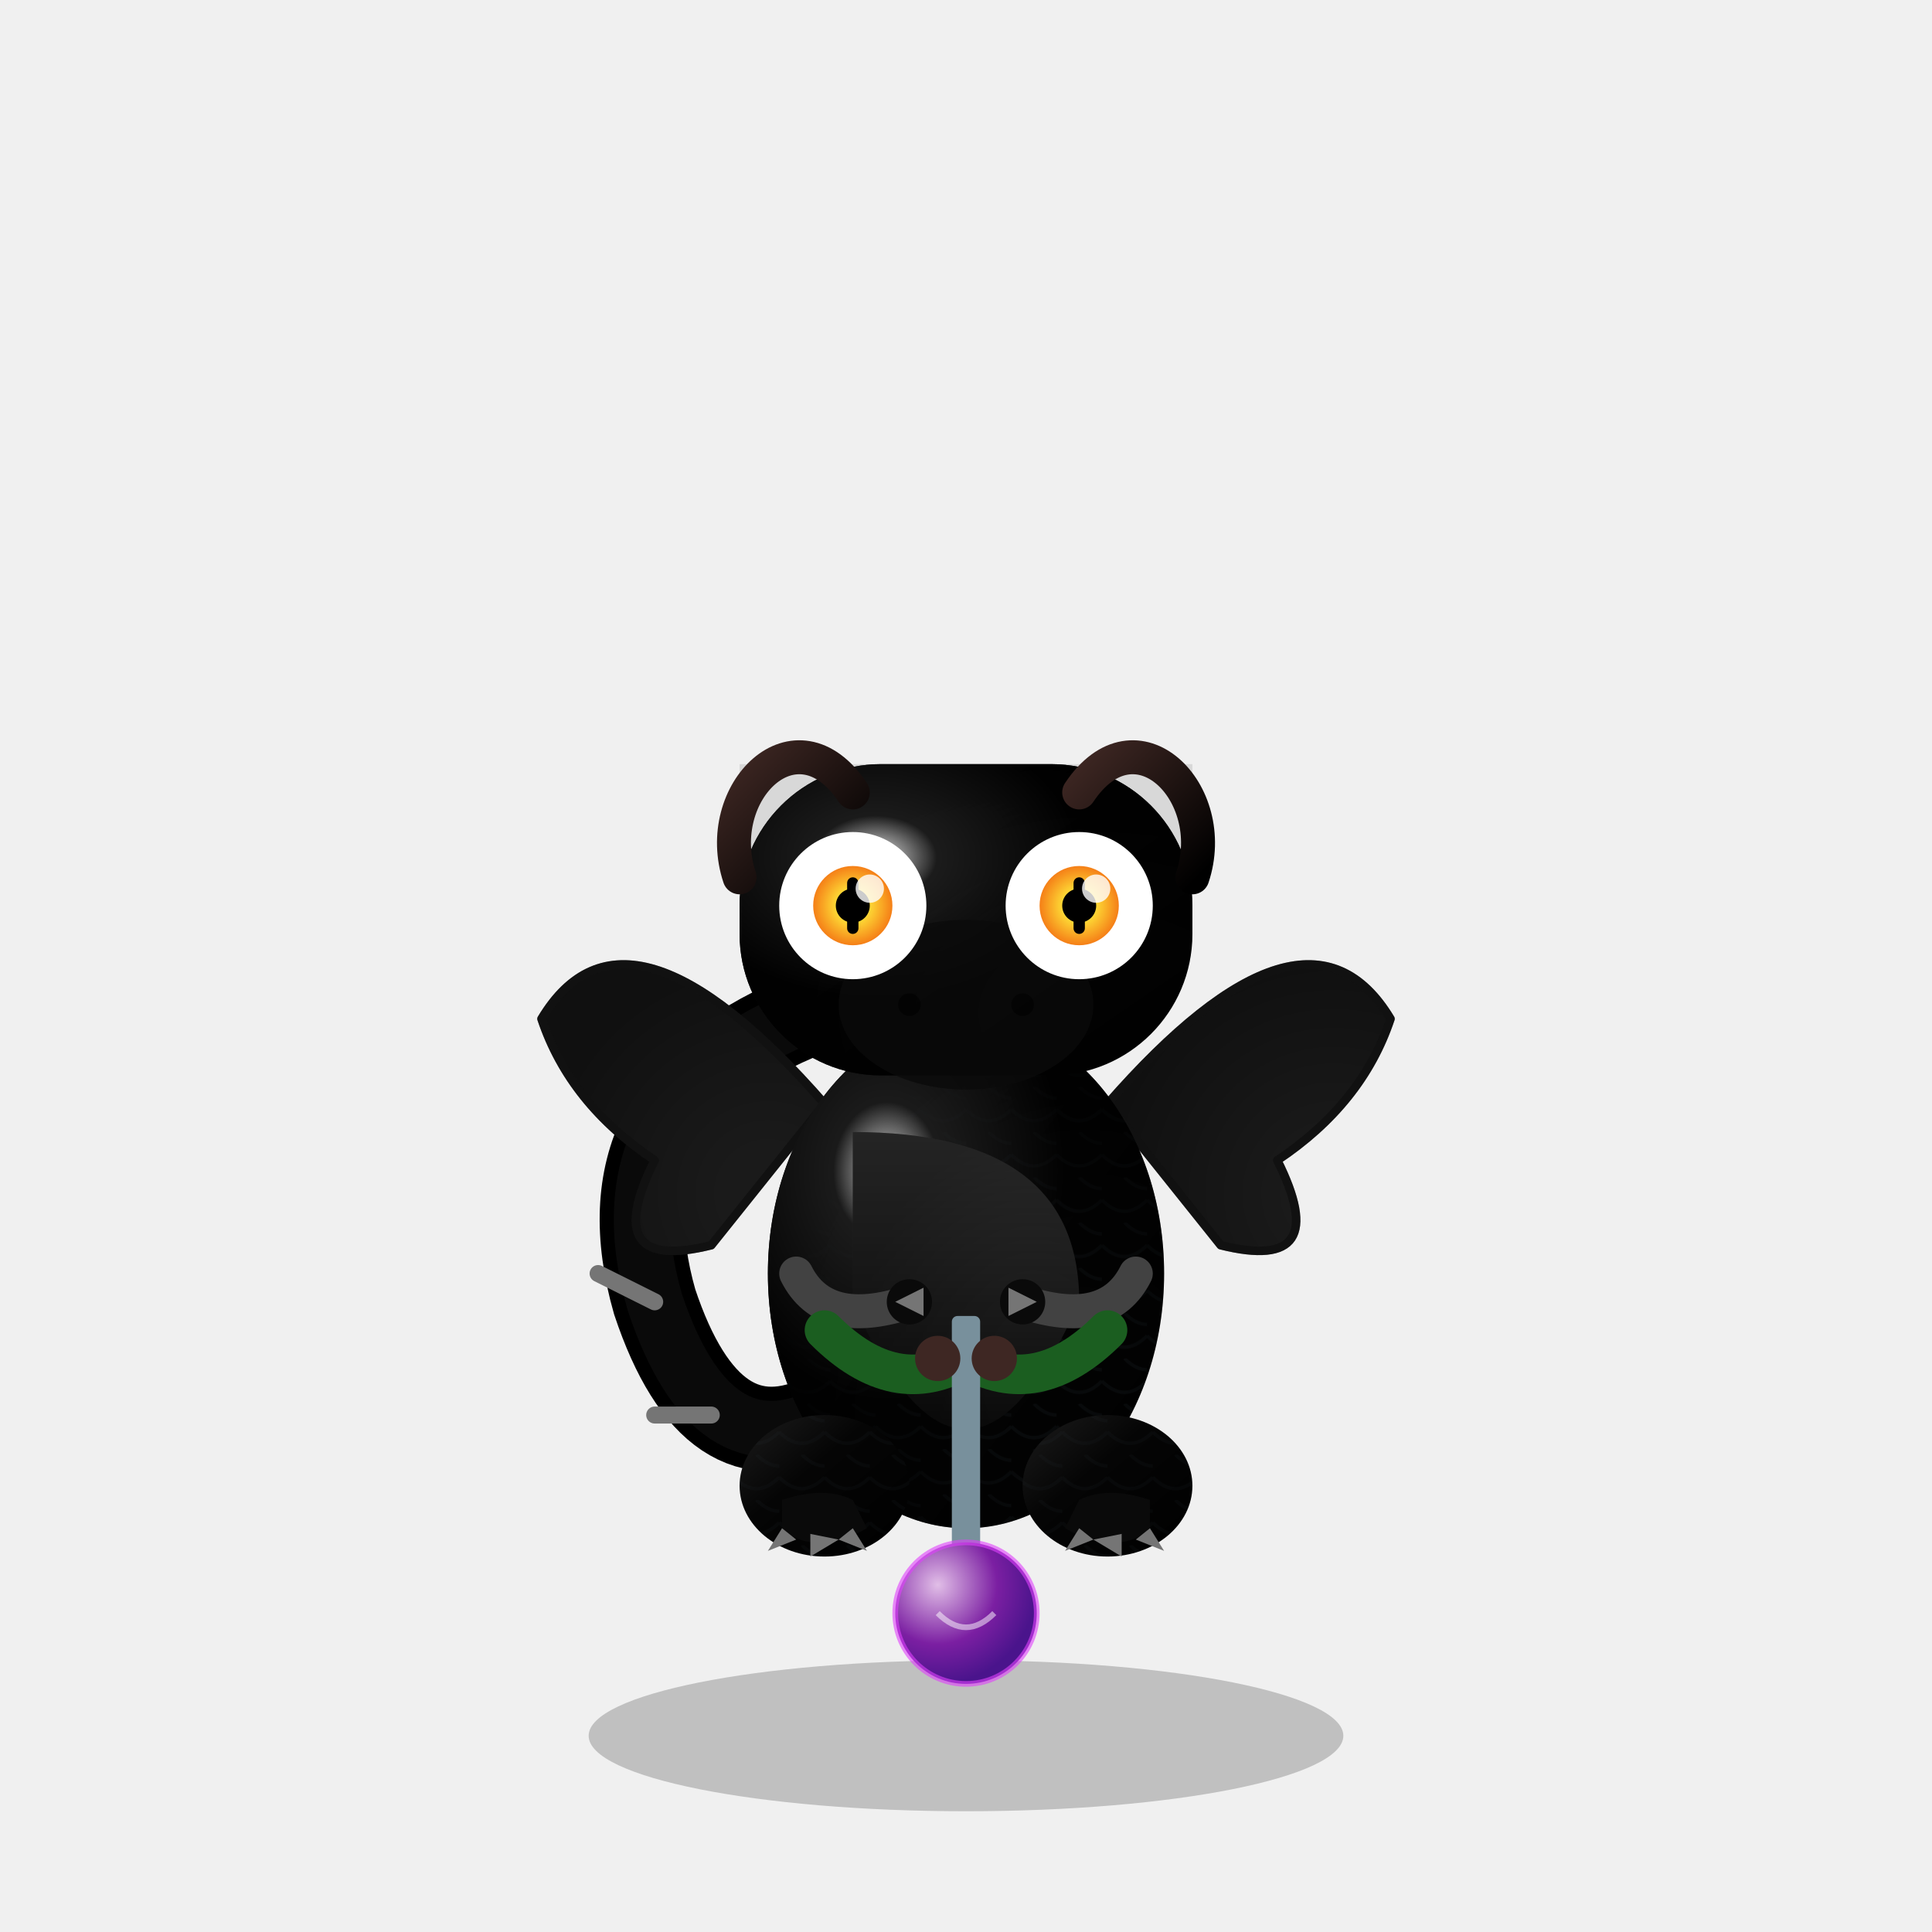
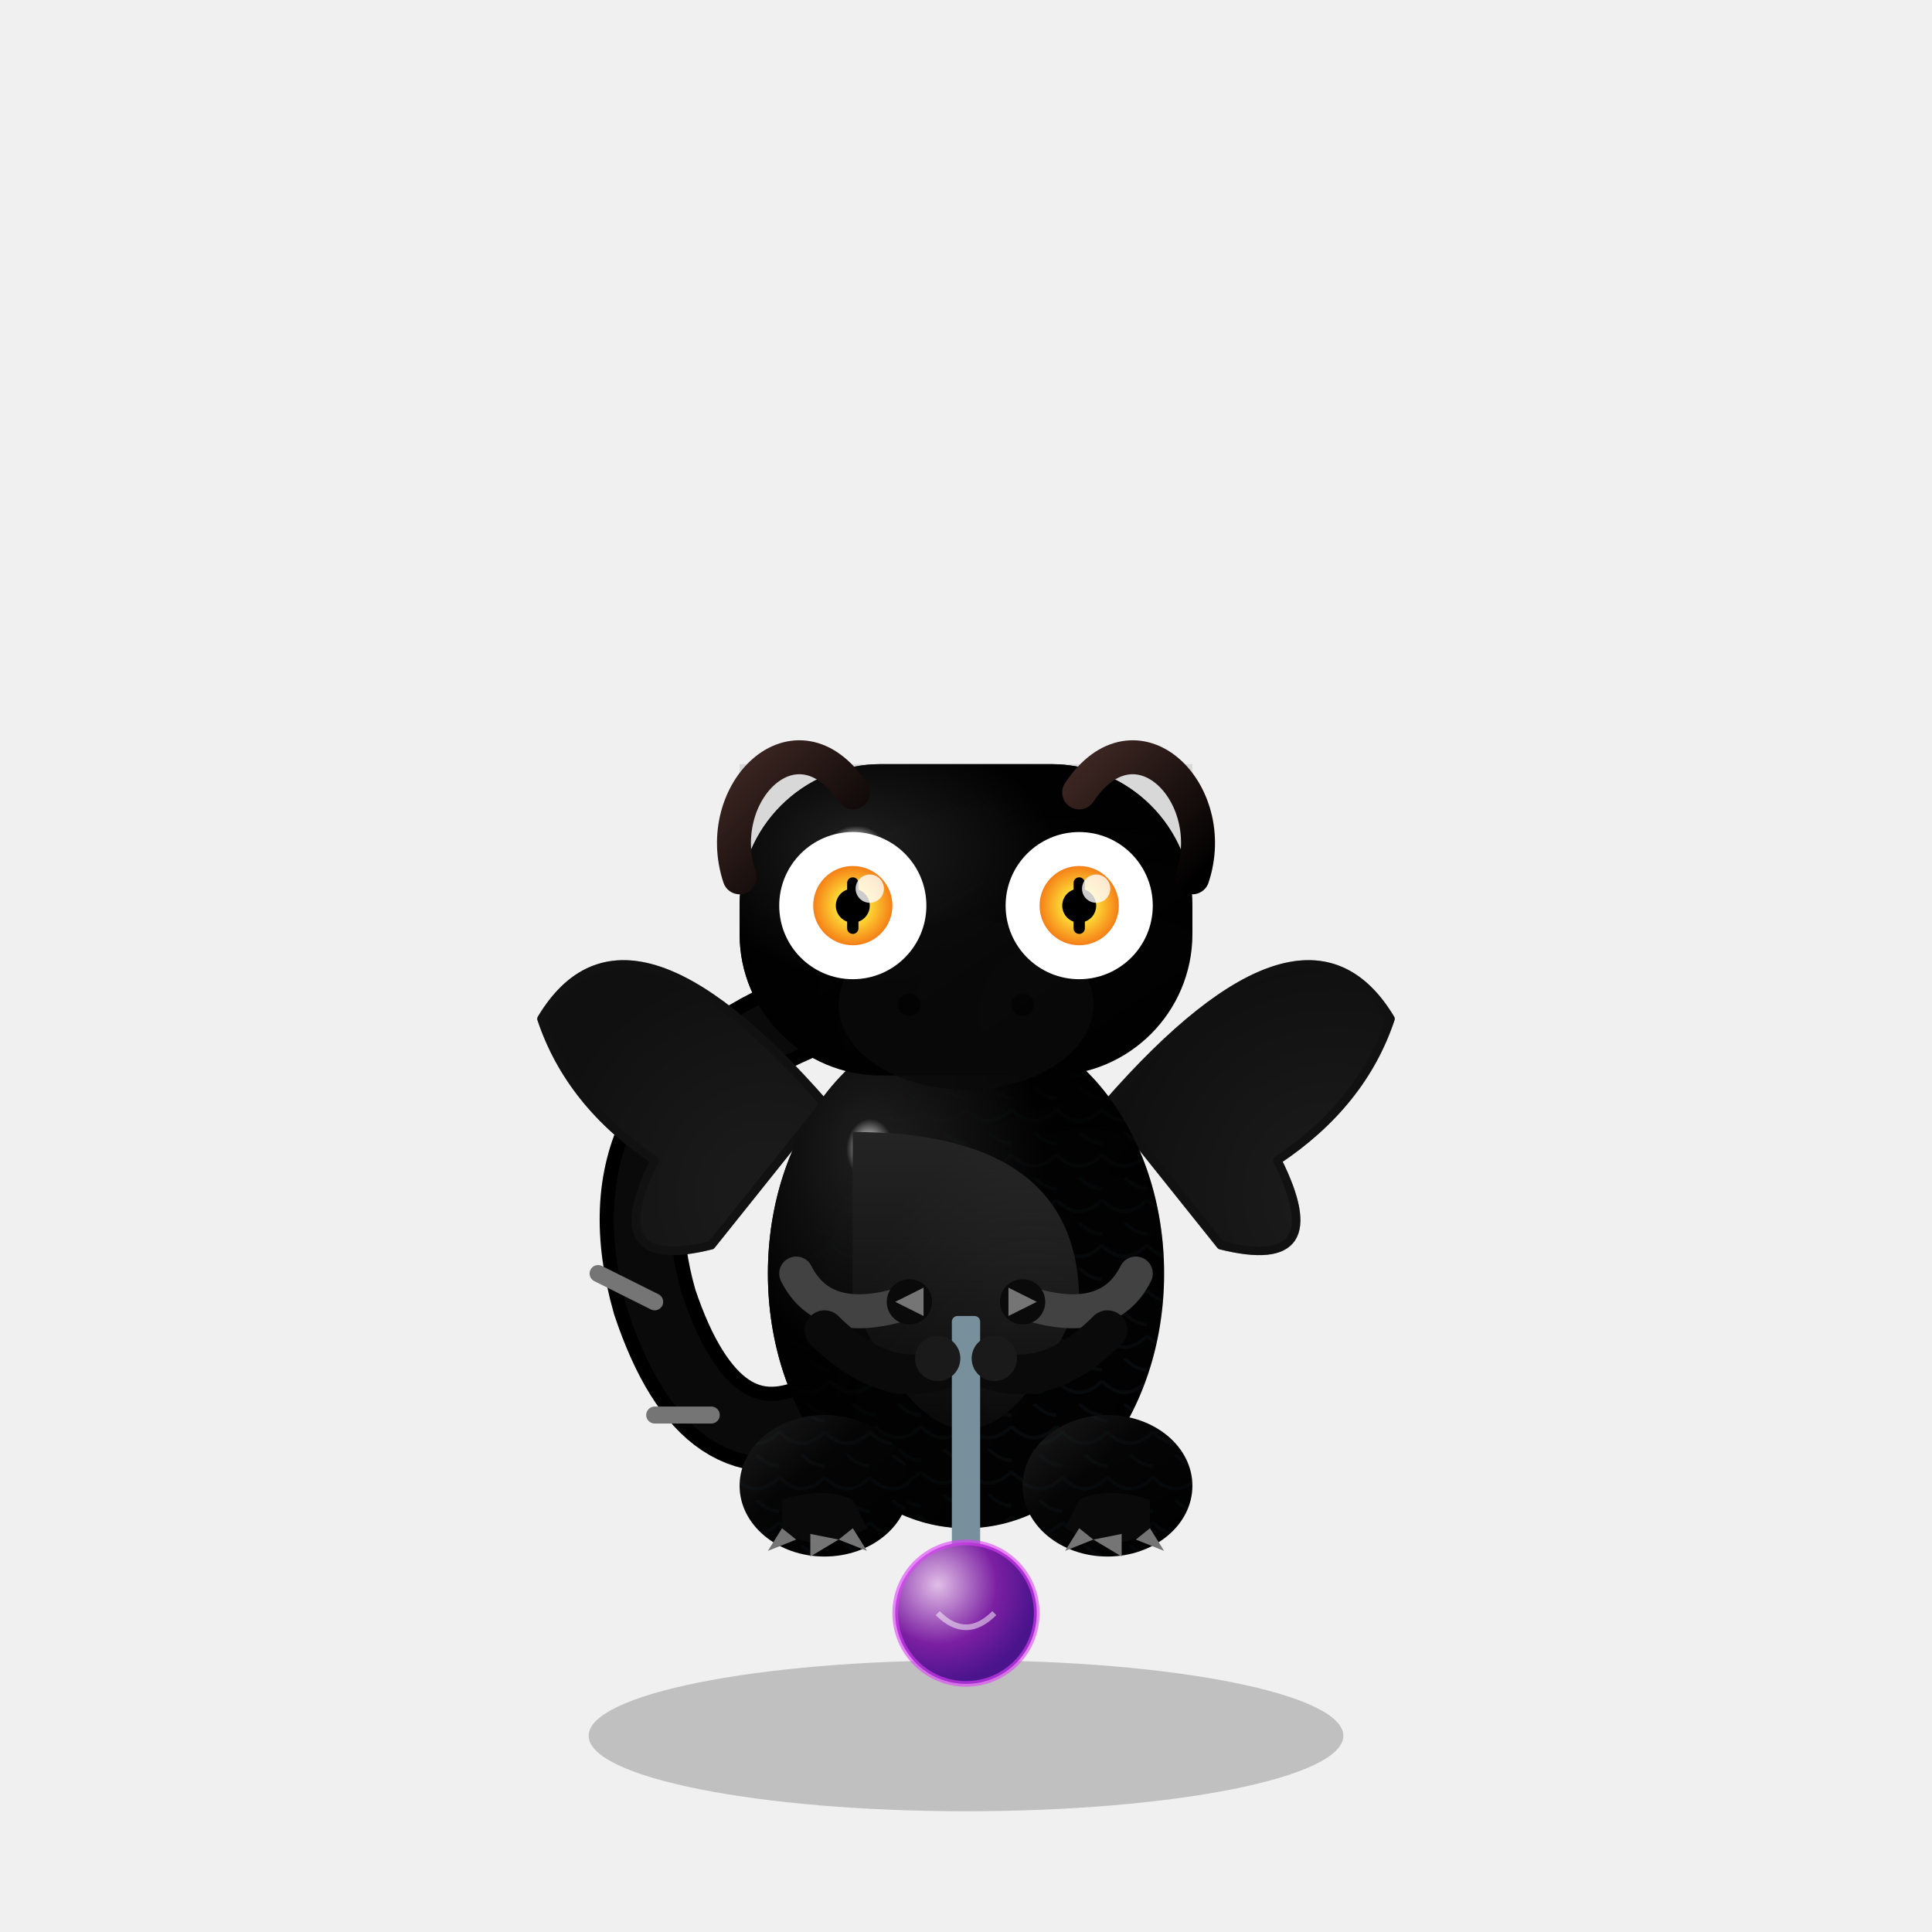
<svg xmlns="http://www.w3.org/2000/svg" width="512" height="512" viewBox="0 0 512 512">
  <defs>
    <linearGradient id="bodyGrad_ex" x1="0%" y1="0%" x2="100%" y2="100%">
      <stop offset="0%" stop-color="#1C1C1C" />
      <stop offset="40%" stop-color="#050505" />
      <stop offset="100%" stop-color="#000000" />
    </linearGradient>
    <linearGradient id="bellyGrad_ex" x1="0%" y1="0%" x2="0%" y2="100%">
      <stop offset="0%" stop-color="#333333" />
      <stop offset="100%" stop-color="#0A0A0A" />
    </linearGradient>
    <linearGradient id="hornGrad_ex" x1="0%" y1="0%" x2="100%" y2="100%">
      <stop offset="0%" stop-color="#3E2723" />
      <stop offset="100%" stop-color="#000000" />
    </linearGradient>
    <radialGradient id="glassGrad_ex" cx="30%" cy="30%" r="70%">
      <stop offset="0%" stop-color="#E1BEE7" />
      <stop offset="60%" stop-color="#7B1FA2" />
      <stop offset="100%" stop-color="#4A148C" />
    </radialGradient>
    <radialGradient id="eyeIris_ex" cx="50%" cy="50%" r="50%">
      <stop offset="30%" stop-color="#FFEB3B" />
      <stop offset="100%" stop-color="#F57F17" />
    </radialGradient>
-     <radialGradient id="highlightOverlay_ex" cx="30%" cy="30%" r="45%" fx="30%" fy="30%">
-       <stop offset="0%" stop-color="#FFF" stop-opacity="0.9" />
-       <stop offset="30%" stop-color="#FFF" stop-opacity="0.1" />
+     <radialGradient id="highlightOverlay_ex" cx="30%" cy="30%" r="40%" fx="25%" fy="25%">
+       <stop offset="0%" stop-color="#FFF" stop-opacity="1.0" />
+       <stop offset="15%" stop-color="#FFF" stop-opacity="0.1" />
      <stop offset="100%" stop-color="#FFF" stop-opacity="0" />
    </radialGradient>
    <radialGradient id="shadowOverlay_ex" cx="80%" cy="80%" r="80%">
      <stop offset="20%" stop-color="#000" stop-opacity="0" />
      <stop offset="100%" stop-color="#000" stop-opacity="0.95" />
    </radialGradient>
    <pattern id="scalePattern_ex" x="0" y="0" width="16" height="16" patternUnits="userSpaceOnUse">
      <path d="M0,8 Q8,16 16,8" fill="none" stroke="#455A64" stroke-width="1.2" opacity="0.15" />
      <path d="M8,0 Q16,8 24,0" fill="none" stroke="#455A64" stroke-width="1.2" opacity="0.15" />
    </pattern>
  </defs>
  <ellipse cx="256" cy="460" rx="100" ry="20" fill="#000" opacity="0.2">
    <animate attributeName="rx" values="100;90;100" dur="4s" repeatCount="indefinite" />
  </ellipse>
  <g transform="translate(256, 300) scale(0.75)">
    <g>
      <animateTransform attributeName="transform" type="translate" values="0, 0; 0, -15; 0, 0" dur="3s" repeatCount="indefinite" calcMode="easeInOut" />
      <path d="M-50,100 Q-90,120 -110,60 Q-130,-10 -60,-40" stroke="#000000" stroke-width="30" fill="none" stroke-linecap="round" />
      <path d="M-50,100 Q-90,120 -110,60 Q-130,-10 -60,-40" stroke="#0A0A0A" stroke-width="20" fill="none" stroke-linecap="round" />
      <path d="M-110,60 L-130,50 M-90,100 L-110,100" stroke="#757575" stroke-width="6" stroke-linecap="round" fill="none" />
      <g stroke="#111111" stroke-width="3" stroke-linejoin="round">
        <g>
          <animateTransform attributeName="transform" type="rotate" values="20 0 0; -10 0 0; 20 0 0" dur="0.12s" repeatCount="indefinite" />
          <path d="M-50,-10 Q-120,-90 -150,-40 Q-140,-10 -110,10 Q-130,50 -90,40 Z" fill="#1A1A1A" />
          <path d="M-50,-10 Q-120,-90 -150,-40 Q-140,-10 -110,10 Q-130,50 -90,40 Z" fill="url(#shadowOverlay_ex)" opacity="0.4" />
        </g>
        <g>
          <animateTransform attributeName="transform" type="rotate" values="-20 0 0; 10 0 0; -20 0 0" dur="0.12s" repeatCount="indefinite" />
          <path d="M50,-10 Q120,-90 150,-40 Q140,-10 110,10 Q130,50 90,40 Z" fill="#1A1A1A" />
          <path d="M50,-10 Q120,-90 150,-40 Q140,-10 110,10 Q130,50 90,40 Z" fill="url(#shadowOverlay_ex)" opacity="0.4" />
        </g>
      </g>
      <g>
        <ellipse cx="0" cy="50" rx="70" ry="90" fill="url(#bodyGrad_ex)" />
        <ellipse cx="0" cy="50" rx="70" ry="90" fill="url(#scalePattern_ex)" opacity="0.6" />
        <ellipse cx="0" cy="50" rx="70" ry="90" fill="url(#shadowOverlay_ex)" />
        <ellipse cx="0" cy="50" rx="70" ry="90" fill="url(#highlightOverlay_ex)" />
        <path d="M-40,60 Q0,150 40,60 Q40,0 -40,0 Z" fill="url(#bellyGrad_ex)" />
        <path d="M-40,60 Q0,150 40,60 Q40,0 -40,0 Z" fill="url(#shadowOverlay_ex)" opacity="0.3" />
      </g>
      <g transform="translate(0, 130)">
        <g transform="translate(-50, 0)">
          <ellipse cx="0" cy="-5" rx="30" ry="25" fill="url(#bodyGrad_ex)" />
          <ellipse cx="0" cy="-5" rx="30" ry="25" fill="url(#scalePattern_ex)" opacity="0.4" />
          <path d="M-15,10 Q-5,20 15,10 L10,0 Q0,-5 -15,0 Z" fill="#0A0A0A" />
          <path d="M-15,10 L-20,18 L-10,14" fill="#757575" />
          <path d="M-5,12 L-5,20 L5,14" fill="#757575" />
          <path d="M10,10 L15,18 L5,14" fill="#757575" />
        </g>
        <g transform="translate(50, 0)">
          <ellipse cx="0" cy="-5" rx="30" ry="25" fill="url(#bodyGrad_ex)" />
          <ellipse cx="0" cy="-5" rx="30" ry="25" fill="url(#scalePattern_ex)" opacity="0.4" />
          <path d="M15,10 Q5,20 -15,10 L-10,0 Q0,-5 15,0 Z" fill="#0A0A0A" />
          <path d="M15,10 L20,18 L10,14" fill="#757575" />
          <path d="M5,12 L5,20 L-5,14" fill="#757575" />
          <path d="M-10,10 L-15,18 L-5,14" fill="#757575" />
        </g>
      </g>
      <g transform="translate(0, 10)">
        <path d="M-60,40 Q-50,60 -20,50" stroke="#424242" stroke-width="12" stroke-linecap="round" fill="none" />
        <g transform="translate(-20, 50)">
          <circle cx="0" cy="0" r="8" fill="#0A0A0A" />
          <path d="M-5,0 L5,5 L5,-5 Z" fill="#757575" />
        </g>
        <path d="M60,40 Q50,60 20,50" stroke="#424242" stroke-width="12" stroke-linecap="round" fill="none" />
        <g transform="translate(20, 50)">
          <circle cx="0" cy="0" r="8" fill="#0A0A0A" />
          <path d="M5,0 L-5,5 L-5,-5 Z" fill="#757575" />
        </g>
      </g>
      <g transform="translate(0, -60)">
        <rect x="-80" y="-70" width="160" height="110" rx="50" fill="url(#bodyGrad_ex)" />
        <rect x="-80" y="-70" width="160" height="110" rx="50" fill="url(#shadowOverlay_ex)" />
        <path d="M-80,-20 Q0,0 80,-20 V-70 H-80 Z" fill="#000" opacity="0.1" />
        <rect x="-80" y="-70" width="160" height="110" rx="50" fill="url(#highlightOverlay_ex)" />
        <ellipse cx="0" cy="15" rx="45" ry="30" fill="#0A0A0A" opacity="0.8" />
        <circle cx="-20" cy="15" r="4" fill="#000" opacity="0.6" />
        <circle cx="20" cy="15" r="4" fill="#000" opacity="0.6" />
        <g>
          <circle cx="0" cy="30" r="5" fill="#E040FB" opacity="0">
            <animate attributeName="cy" values="30; -40" dur="1.2s" repeatCount="indefinite" begin="0.2s" />
            <animate attributeName="r" values="5; 25" dur="1.2s" repeatCount="indefinite" begin="0.2s" />
            <animate attributeName="opacity" values="0; 0.9; 0" dur="1.2s" keyTimes="0; 0.2; 1" repeatCount="indefinite" begin="0.2s" />
          </circle>
          <circle cx="-15" cy="25" r="4" fill="#AB47BC" opacity="0">
            <animate attributeName="cy" values="25; -20" dur="1.4s" repeatCount="indefinite" begin="0.4s" />
            <animate attributeName="r" values="4; 15" dur="1.4s" repeatCount="indefinite" begin="0.4s" />
            <animate attributeName="opacity" values="0; 0.8; 0" dur="1.4s" keyTimes="0; 0.2; 1" repeatCount="indefinite" begin="0.4s" />
          </circle>
          <circle cx="15" cy="25" r="4" fill="#AB47BC" opacity="0">
            <animate attributeName="cy" values="25; -20" dur="1.3s" repeatCount="indefinite" begin="0.5s" />
            <animate attributeName="r" values="4; 15" dur="1.3s" repeatCount="indefinite" begin="0.5s" />
            <animate attributeName="opacity" values="0; 0.8; 0" dur="1.3s" keyTimes="0; 0.2; 1" repeatCount="indefinite" begin="0.5s" />
          </circle>
          <circle cx="0" cy="15" r="10" fill="#7B1FA2" opacity="0">
            <animate attributeName="r" values="10; 30" dur="2s" repeatCount="indefinite" begin="0s" />
            <animate attributeName="opacity" values="0; 0.3; 0" dur="2s" repeatCount="indefinite" begin="0s" />
            <animate attributeName="cy" values="15; -10" dur="2s" repeatCount="indefinite" begin="0s" />
          </circle>
          <circle cx="-10" cy="30" r="2" fill="#FFF" opacity="0">
            <animate attributeName="cy" values="30; -30" dur="0.8s" repeatCount="indefinite" begin="0.6s" />
            <animate attributeName="opacity" values="0; 1; 0" dur="0.8s" repeatCount="indefinite" begin="0.6s" />
          </circle>
          <circle cx="10" cy="30" r="2" fill="#FFF" opacity="0">
            <animate attributeName="cy" values="30; -30" dur="0.9s" repeatCount="indefinite" begin="0.7s" />
            <animate attributeName="opacity" values="0; 1; 0" dur="0.9s" repeatCount="indefinite" begin="0.7s" />
          </circle>
        </g>
        <path d="M-40,-60 C-60,-90 -90,-60 -80,-30" stroke="url(#hornGrad_ex)" stroke-width="12" fill="none" stroke-linecap="round" />
        <path d="M40,-60 C60,-90 90,-60 80,-30" stroke="url(#hornGrad_ex)" stroke-width="12" fill="none" stroke-linecap="round" />
        <g transform="translate(0, -20)">
          <g transform="translate(-40, 0)">
            <circle cx="0" cy="0" r="26" fill="#FFF" />
            <g>
              <animateTransform attributeName="transform" type="translate" values="0 0; 6 4; -6 -2; 2 -6; 0 8; 0 0" dur="3s" repeatCount="indefinite" calcMode="discrete" keyTimes="0; 0.1; 0.3; 0.5; 0.7; 1" />
              <circle cx="0" cy="0" r="14" fill="url(#eyeIris_ex)" />
              <circle cx="0" cy="0" r="6" fill="#000" />
              <rect x="-2" y="-10" width="4" height="20" rx="2" fill="#000" />
              <circle cx="6" cy="-6" r="5" fill="#FFF" opacity="0.8" />
            </g>
            <animate attributeName="opacity" values="1; 1; 0; 0; 1; 1" keyTimes="0; 0.01; 0.012; 0.032; 0.035; 1" dur="4s" repeatCount="indefinite" begin="0.5s" />
          </g>
          <g transform="translate(40, 0)">
            <circle cx="0" cy="0" r="26" fill="#FFF" />
            <g>
              <animateTransform attributeName="transform" type="translate" values="0 0; 6 4; -6 -2; 2 -6; 0 8; 0 0" dur="3s" repeatCount="indefinite" calcMode="discrete" keyTimes="0; 0.1; 0.3; 0.5; 0.7; 1" />
              <circle cx="0" cy="0" r="14" fill="url(#eyeIris_ex)" />
              <circle cx="0" cy="0" r="6" fill="#000" />
              <rect x="-2" y="-10" width="4" height="20" rx="2" fill="#000" />
              <circle cx="6" cy="-6" r="5" fill="#FFF" opacity="0.8" />
            </g>
            <animate attributeName="opacity" values="1; 1; 0; 0; 1; 1" keyTimes="0; 0.01; 0.012; 0.032; 0.035; 1" dur="4s" repeatCount="indefinite" begin="0.5s" />
          </g>
        </g>
      </g>
      <g transform="translate(0, 70)">
-         <path d="M-50,0 Q-25,25 0,10" fill="none" stroke="#1B5E20" stroke-width="14" stroke-linecap="round" />
-         <path d="M50,0 Q25,25 0,10" fill="none" stroke="#1B5E20" stroke-width="14" stroke-linecap="round" />
+         <path d="M-50,0 Q-25,25 0,10" fill="none" stroke="#0A0A0A" stroke-width="14" stroke-linecap="round" />
+         <path d="M50,0 Q25,25 0,10" fill="none" stroke="#0A0A0A" stroke-width="14" stroke-linecap="round" />
        <rect x="-5" y="-5" width="10" height="100" fill="#78909C" rx="2">
          <animateTransform attributeName="transform" type="rotate" values="-2 0 0; 2 0 0; -2 0 0" dur="1s" repeatCount="indefinite" />
        </rect>
-         <circle cx="-10" cy="10" r="8" fill="#3E2723" />
-         <circle cx="10" cy="10" r="8" fill="#3E2723" />
+         <circle cx="-10" cy="10" r="8" fill="#1A1A1A" />
+         <circle cx="10" cy="10" r="8" fill="#1A1A1A" />
        <g transform="translate(0, 100)">
          <animateTransform attributeName="transform" type="translate" values="0,100; 0,105; 0,100" dur="1s" repeatCount="indefinite" />
          <circle cx="0" cy="0" r="25" fill="url(#glassGrad_ex)" />
          <path d="M-10,0 Q0,10 10,0" stroke="#FFF" stroke-width="2" fill="none" opacity="0.5" />
          <circle cx="0" cy="0" r="25" fill="none" stroke="#E040FB" stroke-width="2" opacity="0.6">
            <animate attributeName="r" values="25;30;25" dur="1s" repeatCount="indefinite" />
            <animate attributeName="opacity" values="0.6;0;0.6" dur="1s" repeatCount="indefinite" />
          </circle>
        </g>
      </g>
    </g>
  </g>
</svg>
